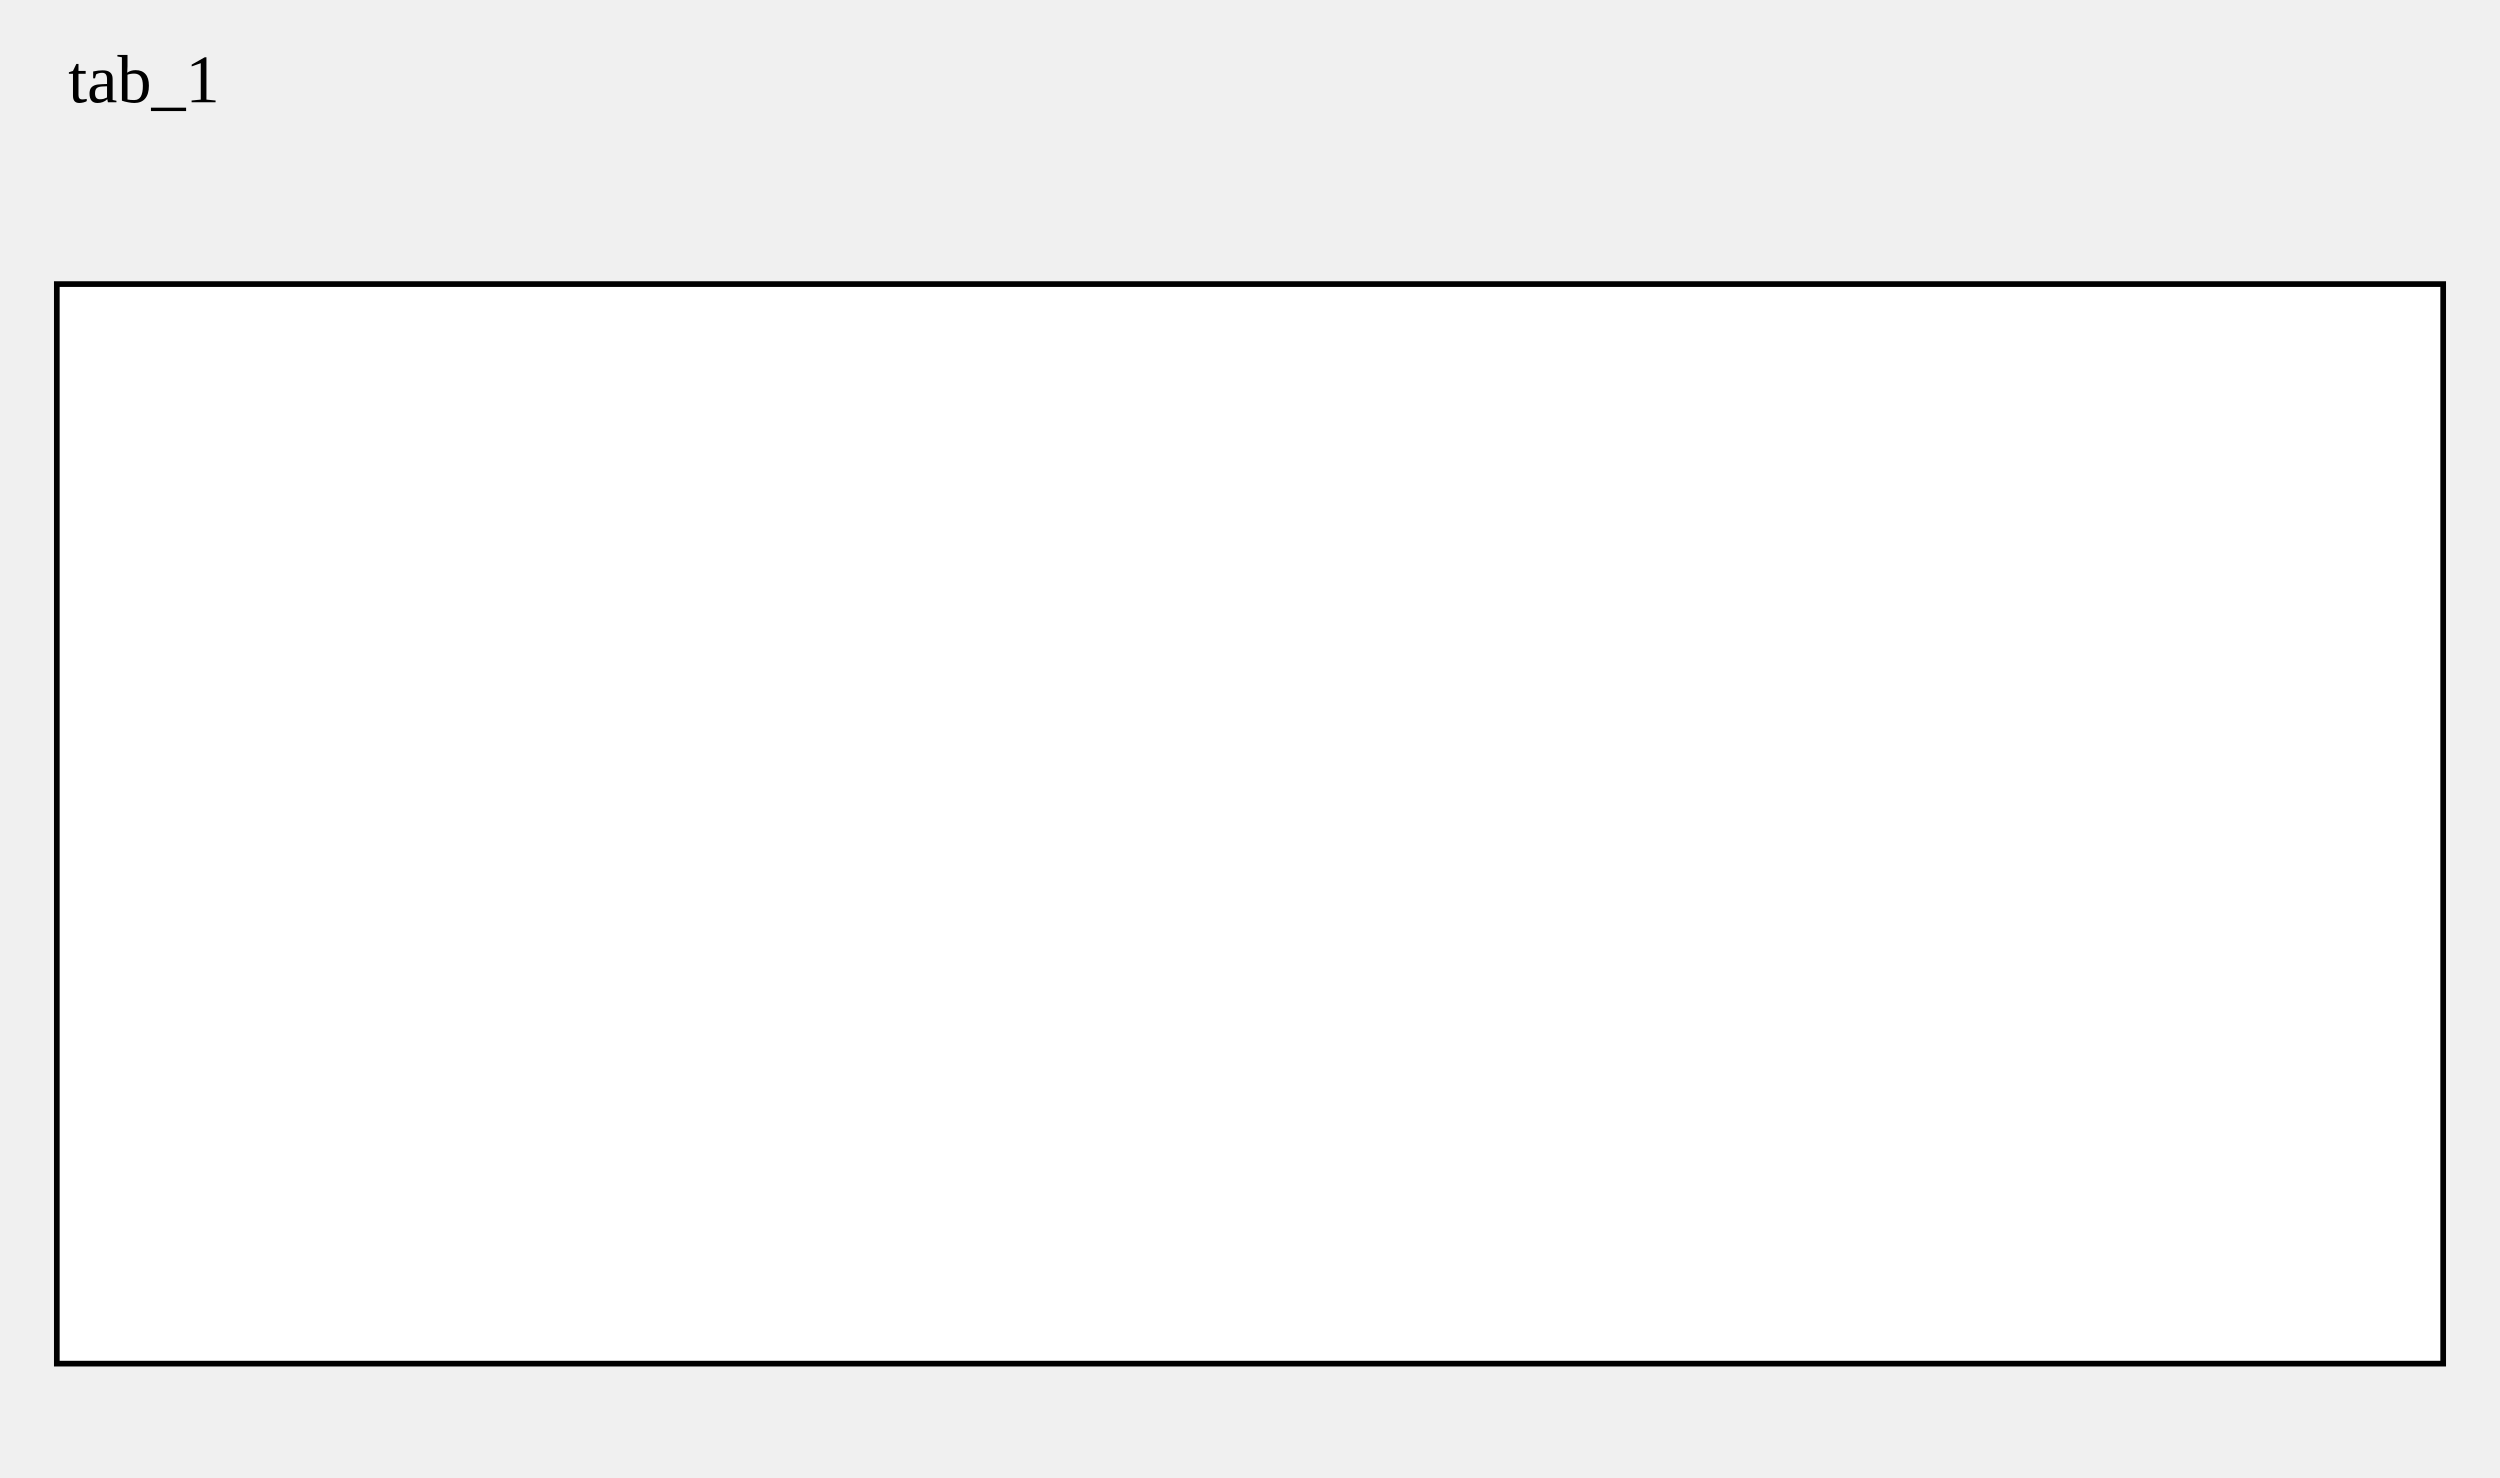
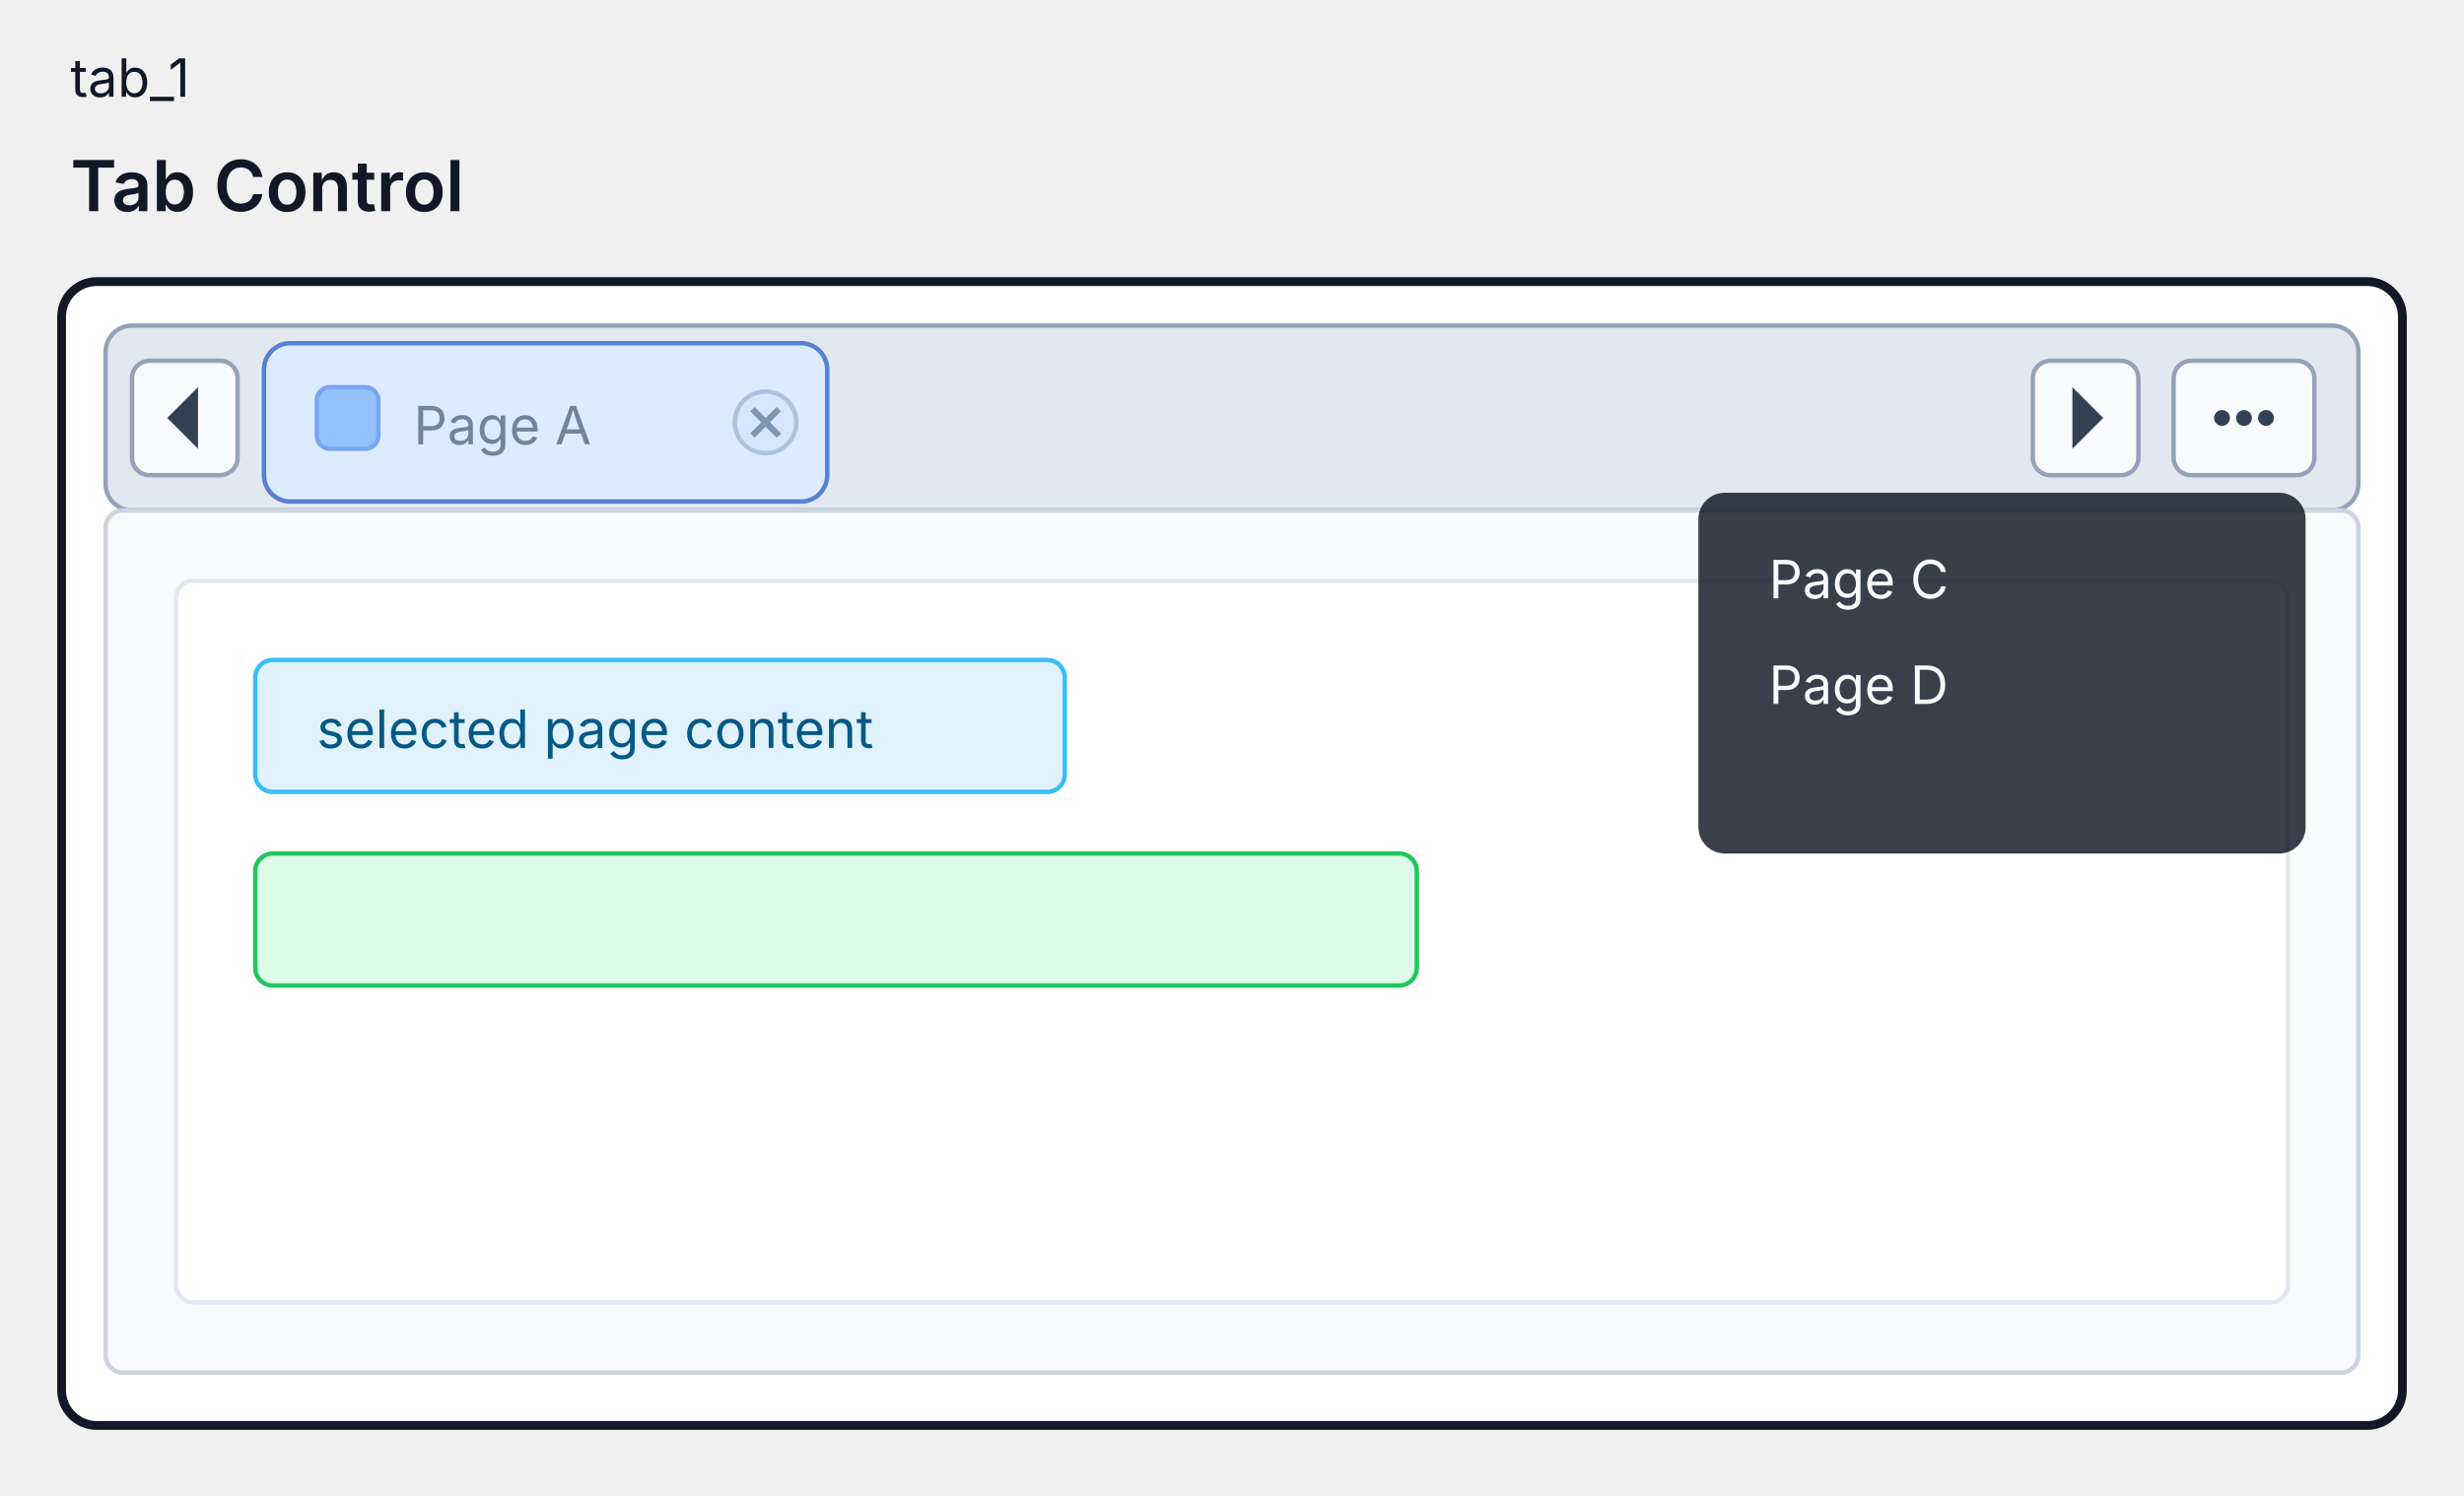
- <svg xmlns="http://www.w3.org/2000/svg" viewBox="0 0 440 260" data-frog-template="frog.realizations.default.tab.shell">
+ <svg xmlns="http://www.w3.org/2000/svg" viewBox="0 0 560 340" data-frog-template="frog.realizations.default.tab.shell">
  <g data-frog-part="root">
-     <text data-frog-part="label" x="12" y="18">tab_1</text>
-     <rect data-frog-part="frame" x="10" y="50" width="420" height="190" fill="#fff" stroke="#000" />
-     <g data-frog-slot="tab_header_region" data-frog-part="tab_header_region" transform="translate(20 58)" />
-     <g data-frog-slot="page_region" data-frog-part="page_region" transform="translate(20 92)" />
+     <text data-frog-part="label" x="16" y="22" font-size="12" font-family="Inter, Arial, sans-serif" fill="#111827">tab_1</text>
+     <text data-frog-part="caption" x="16" y="48" font-size="16" font-family="Inter, Arial, sans-serif" font-weight="600" fill="#111827">Tab Control</text>
+     <rect data-frog-part="frame" x="14" y="64" width="532" height="260" rx="8" fill="#ffffff" stroke="#111827" stroke-width="2" />
+     <g data-frog-part="tab_header_region">
+       <rect x="24" y="74" width="512" height="42" rx="6" fill="#e2e8f0" stroke="#94a3b8" />
+       <g data-frog-part="tab_scroll_previous">
+         <rect x="30" y="82" width="24" height="26" rx="4" fill="#f8fafc" stroke="#94a3b8" />
+         <path d="M45 88 L38 95 L45 102 Z" fill="#334155" />
+       </g>
+       <g data-frog-part="tab_item">
+         <rect x="60" y="78" width="128" height="36" rx="6" fill="#ffffff" stroke="#94a3b8" />
+         <g data-frog-part="tab_item_icon">
+           <rect x="72" y="88" width="14" height="14" rx="3" fill="#60a5fa" stroke="#2563eb" />
+         </g>
+         <text data-frog-part="tab_item_label" x="94" y="101" font-size="12" font-family="Inter, Arial, sans-serif" fill="#111827">Page A</text>
+         <g data-frog-part="tab_close_button">
+           <circle cx="174" cy="96" r="7" fill="#f1f5f9" stroke="#94a3b8" />
+           <path d="M171 93 L177 99 M177 93 L171 99" stroke="#334155" stroke-width="1.4" />
+         </g>
+       </g>
+       <rect data-frog-part="selection_face" x="60" y="78" width="128" height="36" rx="6" fill="#bfdbfe" stroke="#2563eb" opacity="0.55" />
+       <g data-frog-part="tab_scroll_next">
+         <rect x="462" y="82" width="24" height="26" rx="4" fill="#f8fafc" stroke="#94a3b8" />
+         <path d="M471 88 L478 95 L471 102 Z" fill="#334155" />
+       </g>
+       <g data-frog-part="overflow_button">
+         <rect x="494" y="82" width="32" height="26" rx="4" fill="#f8fafc" stroke="#94a3b8" />
+         <circle cx="505" cy="95" r="1.8" fill="#334155" />
+         <circle cx="510" cy="95" r="1.8" fill="#334155" />
+         <circle cx="515" cy="95" r="1.8" fill="#334155" />
+       </g>
+     </g>
+     <g data-frog-part="page_region">
+       <rect x="24" y="116" width="512" height="196" rx="4" fill="#f8fafc" stroke="#cbd5e1" />
+       <g data-frog-part="page_container">
+         <rect x="40" y="132" width="480" height="164" rx="4" fill="#ffffff" stroke="#e2e8f0" />
+         <g data-frog-part="page_content">
+           <rect x="58" y="150" width="184" height="30" rx="4" fill="#e0f2fe" stroke="#38bdf8" />
+           <rect x="58" y="194" width="264" height="30" rx="4" fill="#dcfce7" stroke="#22c55e" />
+           <text x="72" y="170" font-size="12" font-family="Inter, Arial, sans-serif" fill="#075985">selected page content</text>
+         </g>
+       </g>
+     </g>
+     <g data-frog-part="overflow_menu" opacity="0.94">
+       <rect x="386" y="112" width="138" height="82" rx="6" fill="#111827" opacity="0.88" />
+       <text x="402" y="136" font-size="12" font-family="Inter, Arial, sans-serif" fill="#f8fafc">Page C</text>
+       <text x="402" y="160" font-size="12" font-family="Inter, Arial, sans-serif" fill="#f8fafc">Page D</text>
+     </g>
+     <rect data-frog-part="focus_ring" x="10" y="60" width="540" height="268" rx="10" fill="none" stroke="#2f80ed" stroke-width="3" opacity="0" />
  </g>
</svg>
